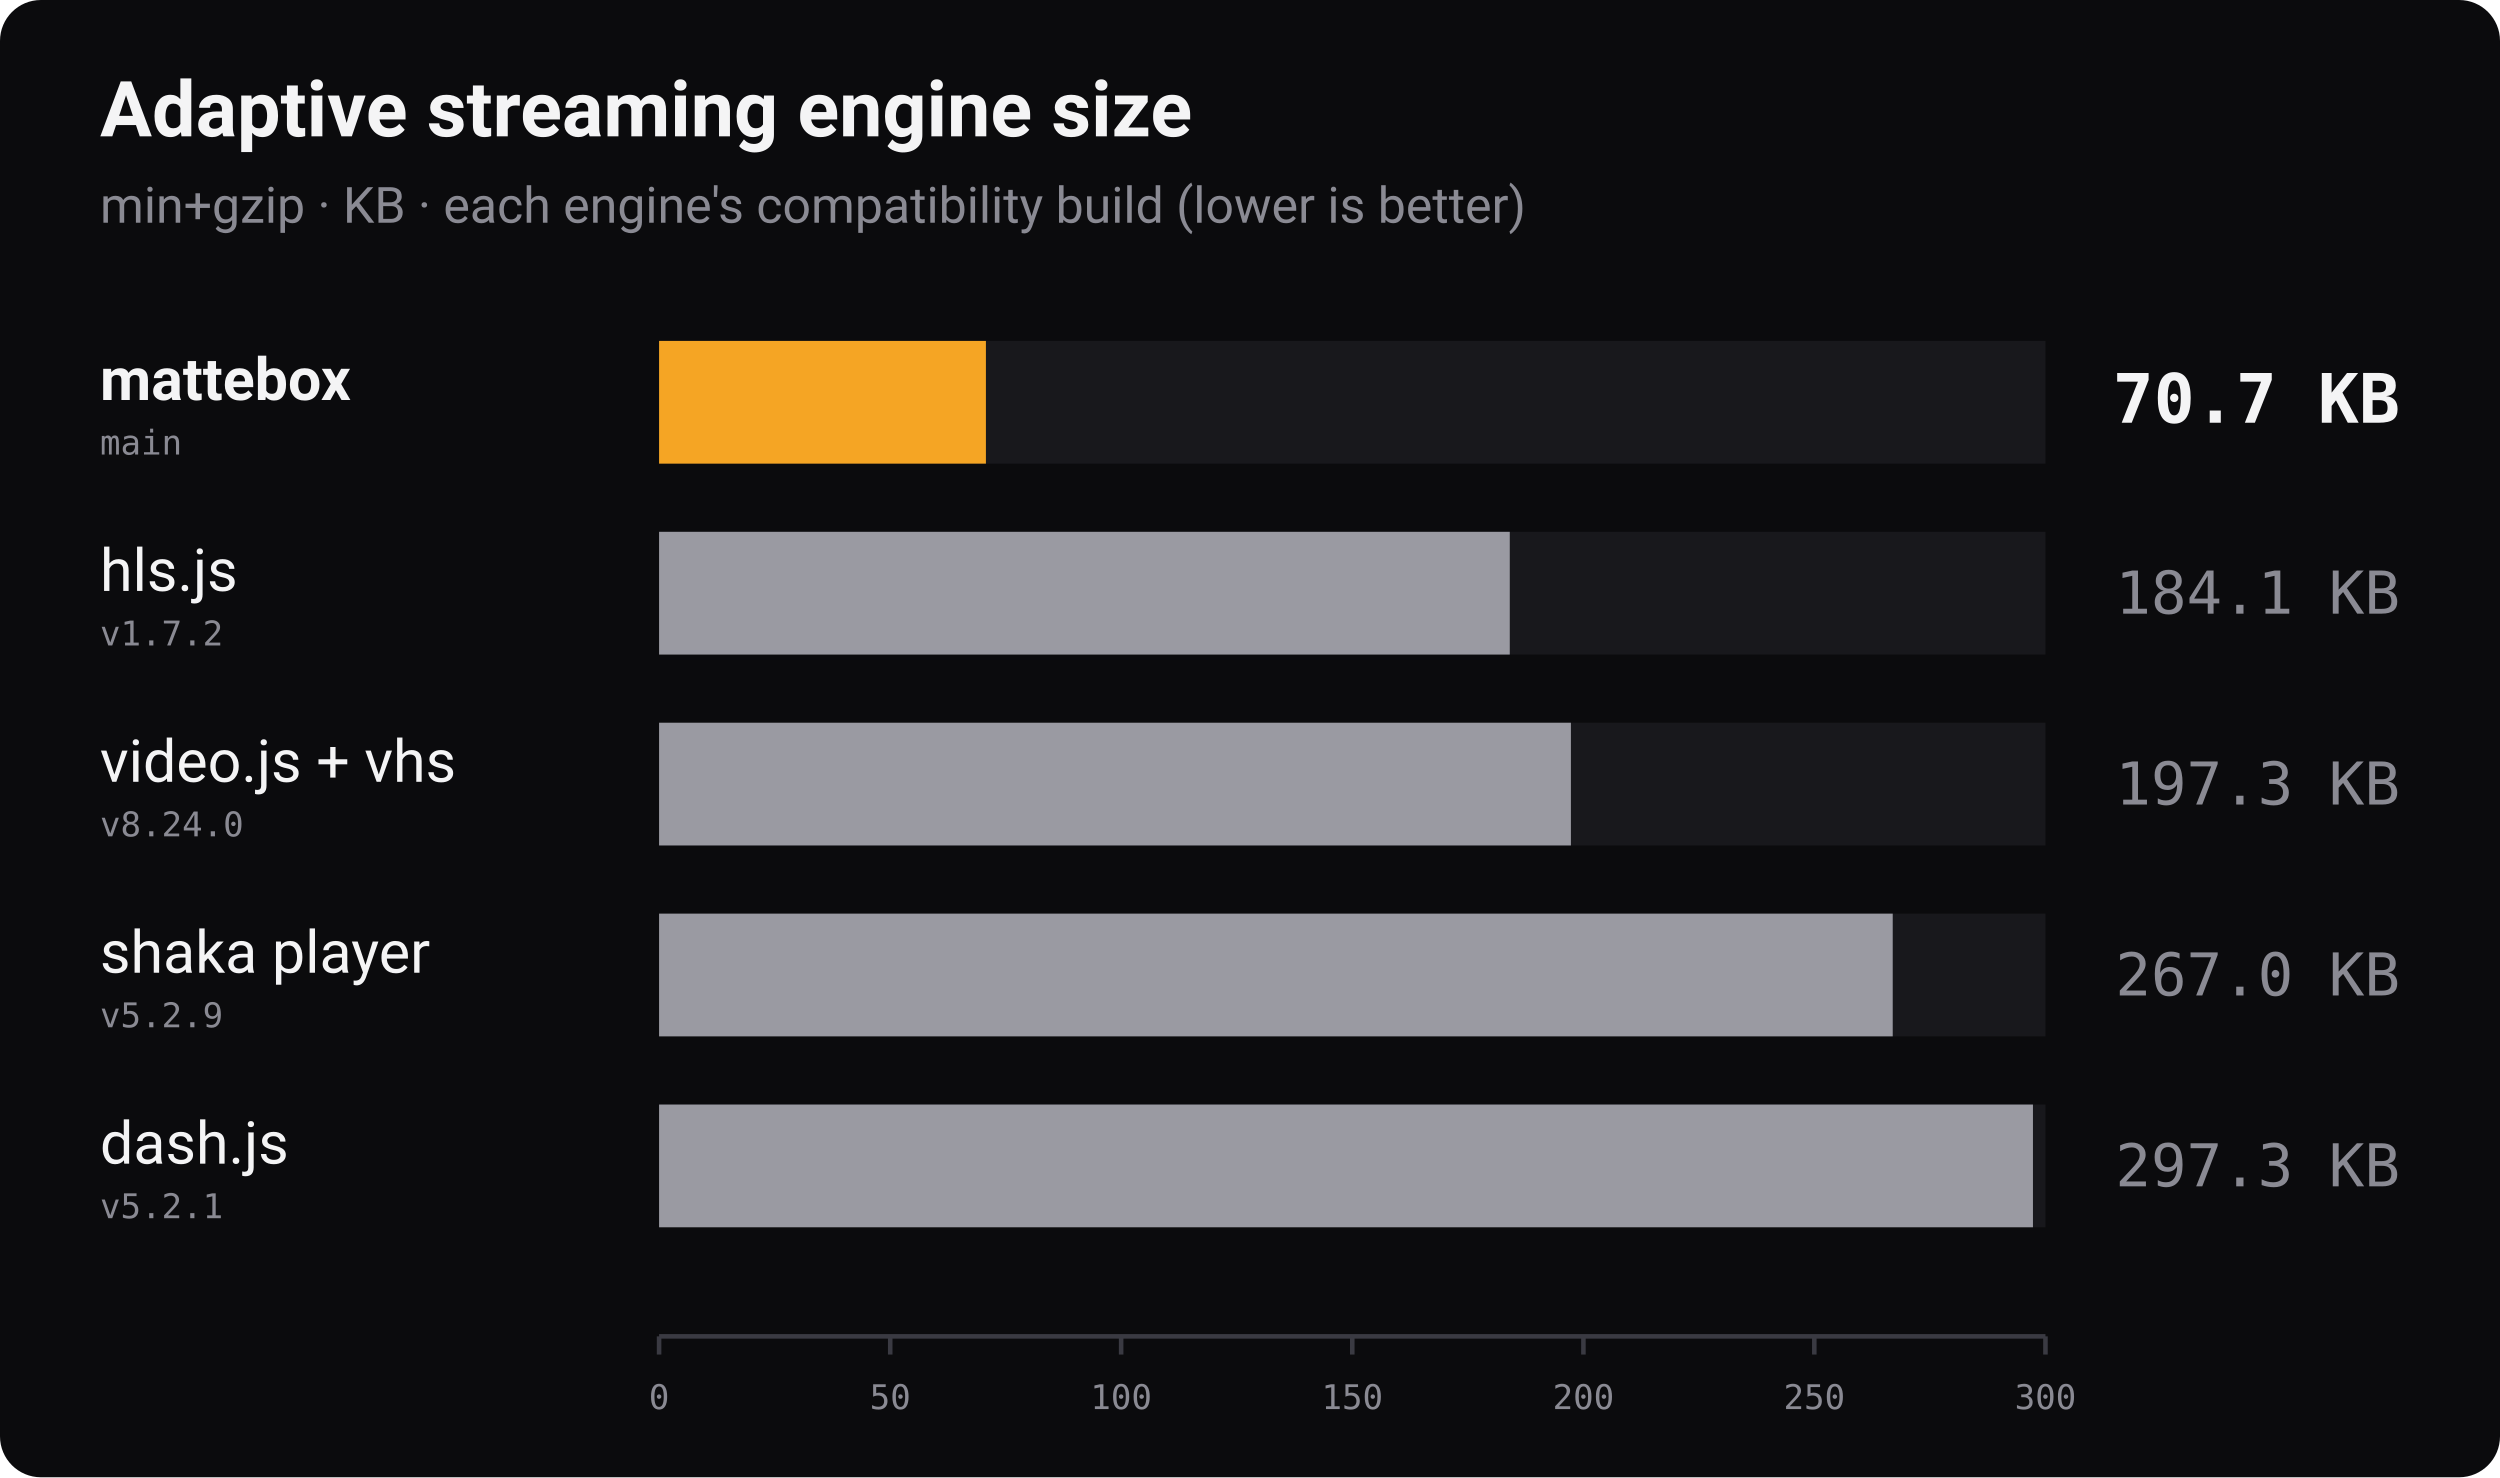
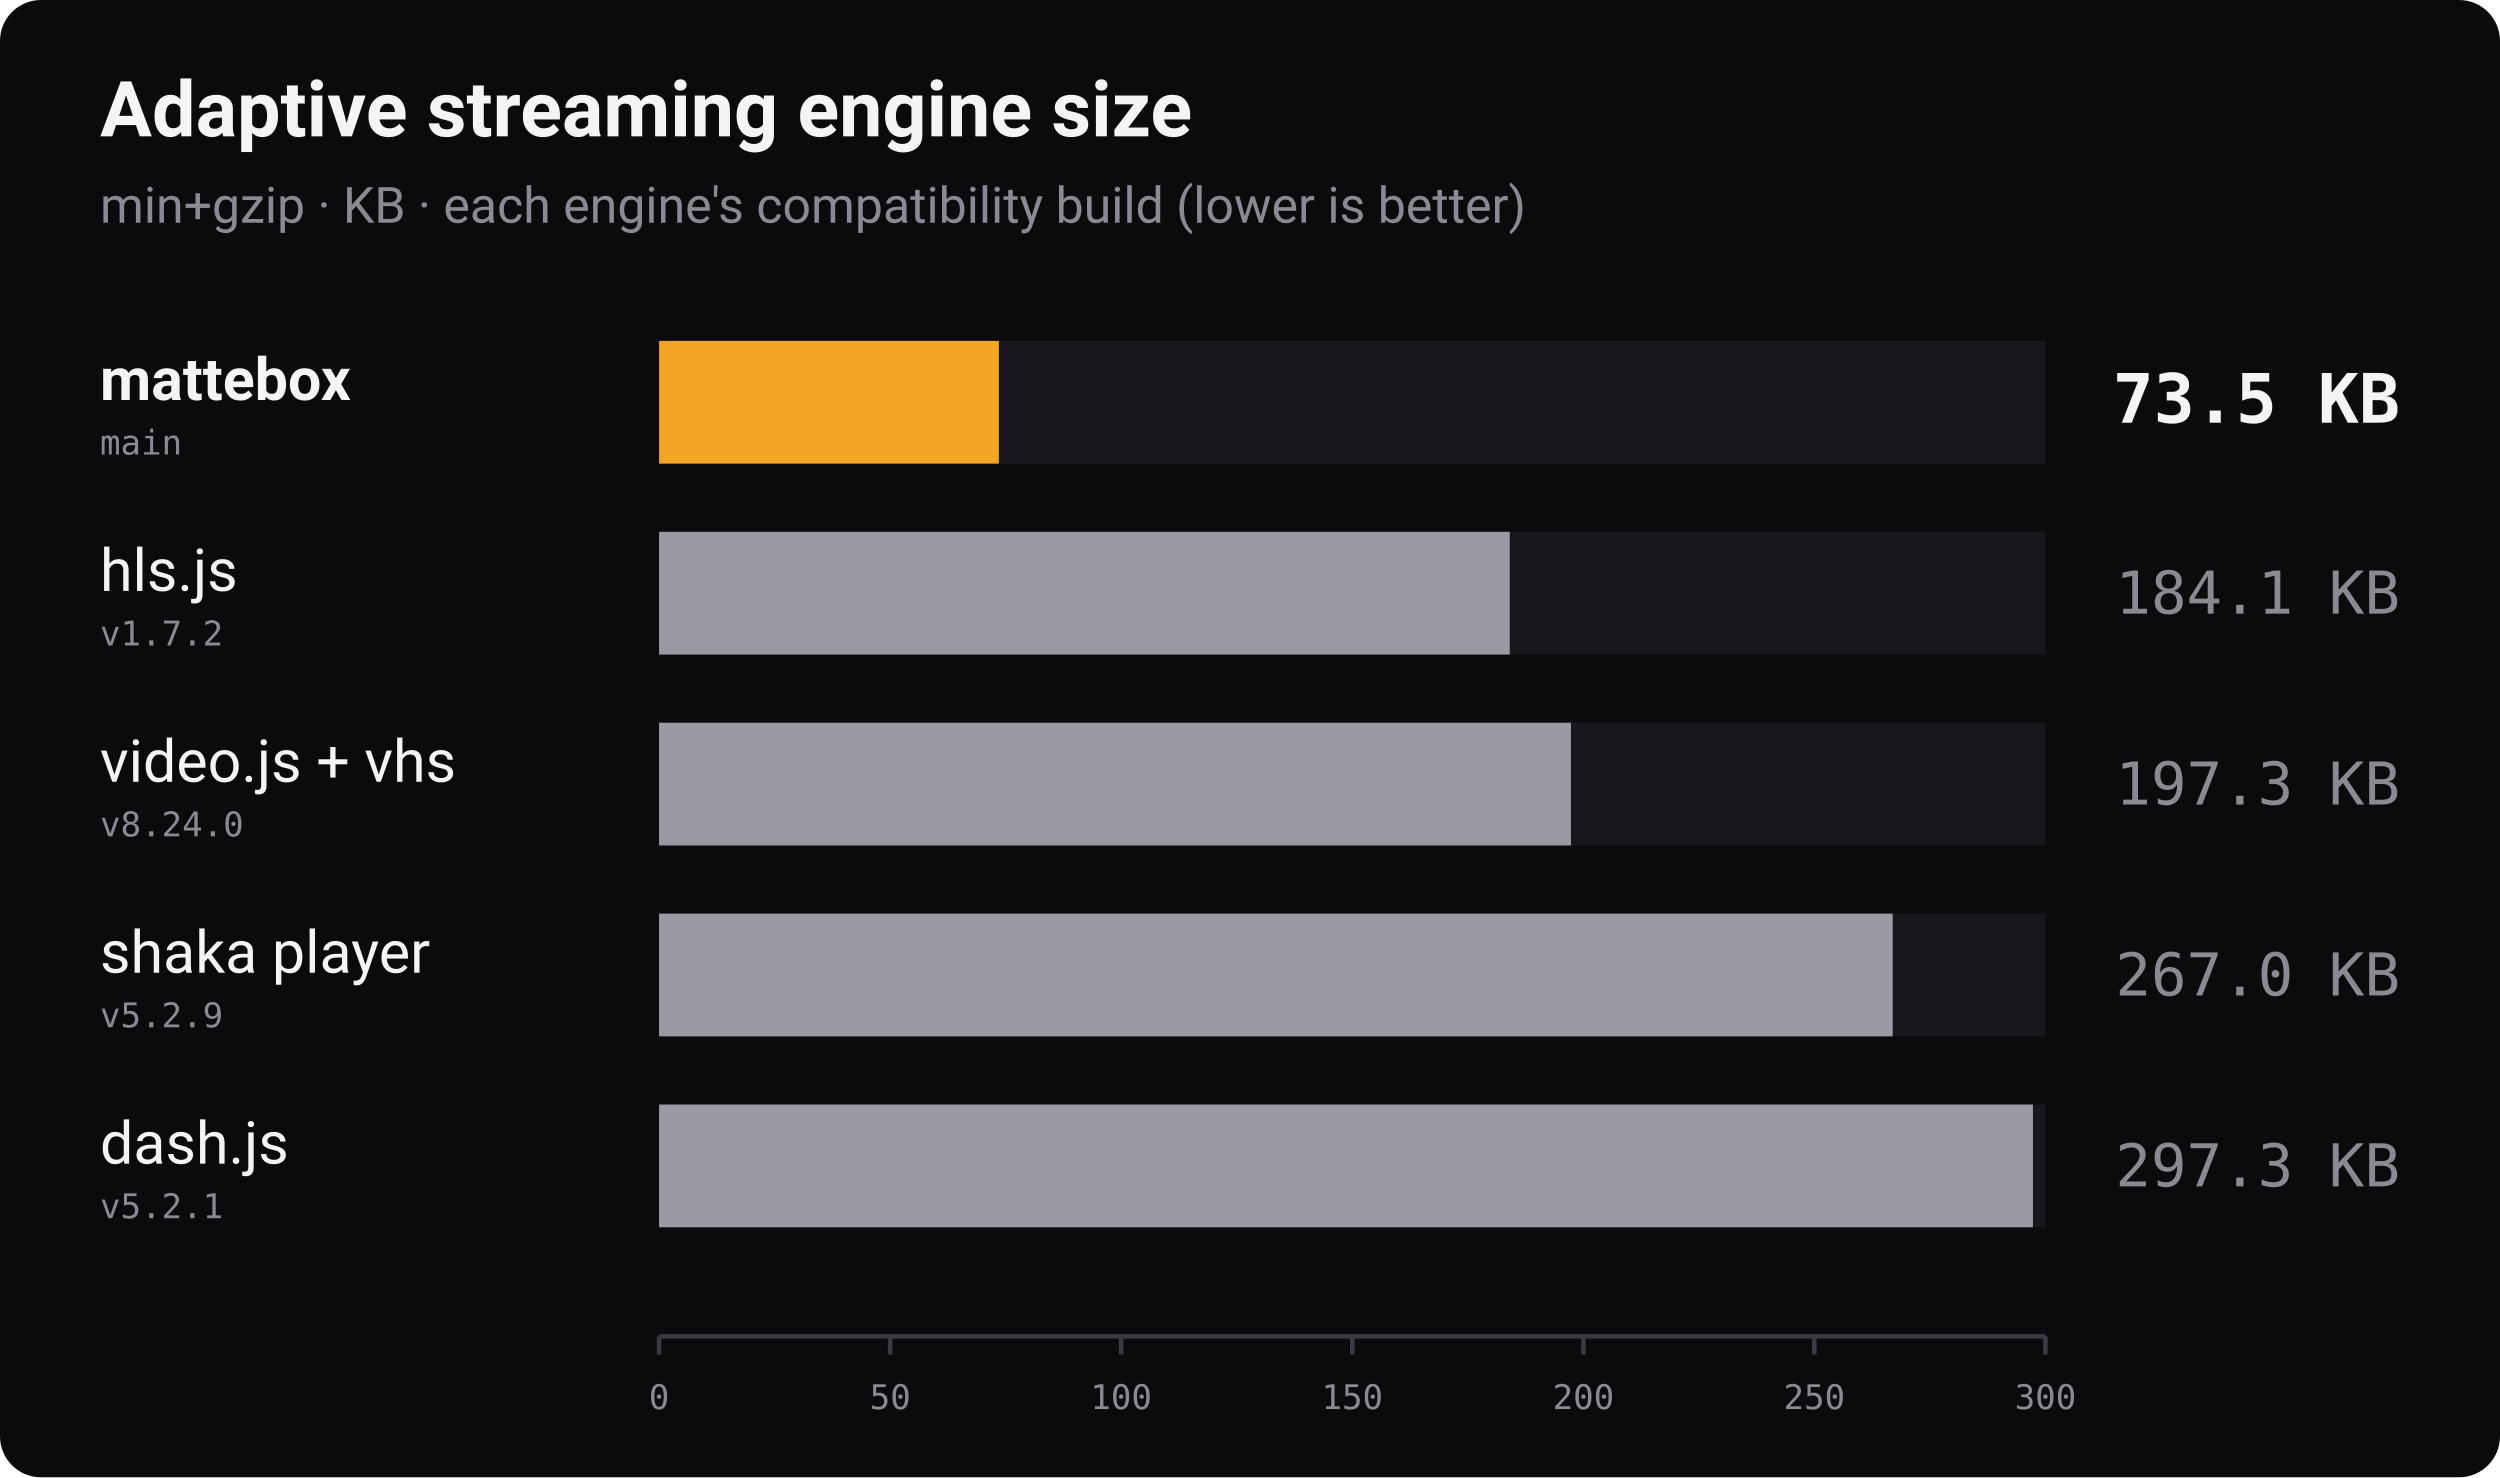
<svg xmlns="http://www.w3.org/2000/svg" width="1100" height="650" viewBox="0 0 1100 650" role="img" aria-label="Bundle size of adaptive streaming players, min+gzip, lower is better">
  <rect width="1100" height="650" rx="18" fill="#0b0b0d" />
  <text x="44" y="60" font-family="-apple-system, 'Segoe UI', Roboto, Helvetica, Arial, sans-serif" font-size="34" font-weight="700" fill="#f4f4f5">Adaptive streaming engine size</text>
  <text x="44" y="98" font-family="-apple-system, 'Segoe UI', Roboto, Helvetica, Arial, sans-serif" font-size="22" fill="#8a8a93">min+gzip · KB · each engine's compatibility build (lower is better)</text>
  <text x="44" y="176" font-family="-apple-system, 'Segoe UI', Roboto, Helvetica, Arial, sans-serif" font-size="26" font-weight="700" fill="#f4f4f5">mattebox</text>
  <text x="44" y="200" font-family="ui-monospace, 'SF Mono', Menlo, Consolas, monospace" font-size="15" fill="#8a8a93">main</text>
  <rect x="290" y="150" width="610" height="54" fill="#18181c" />
-   <rect x="290" y="150" width="143.8" height="54" fill="#f5a524" />
-   <text x="1056" y="186" text-anchor="end" font-family="ui-monospace, 'SF Mono', Menlo, Consolas, monospace" font-size="30" font-weight="700" fill="#f4f4f5">70.7 KB</text>
+   <rect x="290" y="150" width="149.5" height="54" fill="#f5a524" />
+   <text x="1056" y="186" text-anchor="end" font-family="ui-monospace, 'SF Mono', Menlo, Consolas, monospace" font-size="30" font-weight="700" fill="#f4f4f5">73.5 KB</text>
  <text x="44" y="260" font-family="-apple-system, 'Segoe UI', Roboto, Helvetica, Arial, sans-serif" font-size="26" font-weight="400" fill="#f4f4f5">hls.js</text>
  <text x="44" y="284" font-family="ui-monospace, 'SF Mono', Menlo, Consolas, monospace" font-size="15" fill="#8a8a93">v1.7.2</text>
  <rect x="290" y="234" width="610" height="54" fill="#18181c" />
  <rect x="290" y="234" width="374.3" height="54" fill="#9a9aa2" />
  <text x="1056" y="270" text-anchor="end" font-family="ui-monospace, 'SF Mono', Menlo, Consolas, monospace" font-size="26" font-weight="400" fill="#8a8a93">184.1 KB</text>
  <text x="44" y="344" font-family="-apple-system, 'Segoe UI', Roboto, Helvetica, Arial, sans-serif" font-size="26" font-weight="400" fill="#f4f4f5">video.js + vhs</text>
  <text x="44" y="368" font-family="ui-monospace, 'SF Mono', Menlo, Consolas, monospace" font-size="15" fill="#8a8a93">v8.24.0</text>
  <rect x="290" y="318" width="610" height="54" fill="#18181c" />
  <rect x="290" y="318" width="401.2" height="54" fill="#9a9aa2" />
  <text x="1056" y="354" text-anchor="end" font-family="ui-monospace, 'SF Mono', Menlo, Consolas, monospace" font-size="26" font-weight="400" fill="#8a8a93">197.3 KB</text>
  <text x="44" y="428" font-family="-apple-system, 'Segoe UI', Roboto, Helvetica, Arial, sans-serif" font-size="26" font-weight="400" fill="#f4f4f5">shaka player</text>
  <text x="44" y="452" font-family="ui-monospace, 'SF Mono', Menlo, Consolas, monospace" font-size="15" fill="#8a8a93">v5.2.9</text>
  <rect x="290" y="402" width="610" height="54" fill="#18181c" />
  <rect x="290" y="402" width="542.8" height="54" fill="#9a9aa2" />
  <text x="1056" y="438" text-anchor="end" font-family="ui-monospace, 'SF Mono', Menlo, Consolas, monospace" font-size="26" font-weight="400" fill="#8a8a93">267.0 KB</text>
  <text x="44" y="512" font-family="-apple-system, 'Segoe UI', Roboto, Helvetica, Arial, sans-serif" font-size="26" font-weight="400" fill="#f4f4f5">dash.js</text>
  <text x="44" y="536" font-family="ui-monospace, 'SF Mono', Menlo, Consolas, monospace" font-size="15" fill="#8a8a93">v5.2.1</text>
  <rect x="290" y="486" width="610" height="54" fill="#18181c" />
  <rect x="290" y="486" width="604.5" height="54" fill="#9a9aa2" />
  <text x="1056" y="522" text-anchor="end" font-family="ui-monospace, 'SF Mono', Menlo, Consolas, monospace" font-size="26" font-weight="400" fill="#8a8a93">297.3 KB</text>
  <line x1="290" y1="588" x2="900" y2="588" stroke="#3a3a42" stroke-width="2" />
  <line x1="290.0" y1="588" x2="290.0" y2="596" stroke="#3a3a42" stroke-width="2" />
  <text x="290.0" y="620" text-anchor="middle" font-family="ui-monospace, 'SF Mono', Menlo, Consolas, monospace" font-size="15" fill="#8a8a93">0</text>
  <line x1="391.7" y1="588" x2="391.7" y2="596" stroke="#3a3a42" stroke-width="2" />
  <text x="391.7" y="620" text-anchor="middle" font-family="ui-monospace, 'SF Mono', Menlo, Consolas, monospace" font-size="15" fill="#8a8a93">50</text>
  <line x1="493.3" y1="588" x2="493.3" y2="596" stroke="#3a3a42" stroke-width="2" />
  <text x="493.3" y="620" text-anchor="middle" font-family="ui-monospace, 'SF Mono', Menlo, Consolas, monospace" font-size="15" fill="#8a8a93">100</text>
  <line x1="595.0" y1="588" x2="595.0" y2="596" stroke="#3a3a42" stroke-width="2" />
  <text x="595.0" y="620" text-anchor="middle" font-family="ui-monospace, 'SF Mono', Menlo, Consolas, monospace" font-size="15" fill="#8a8a93">150</text>
  <line x1="696.7" y1="588" x2="696.7" y2="596" stroke="#3a3a42" stroke-width="2" />
  <text x="696.7" y="620" text-anchor="middle" font-family="ui-monospace, 'SF Mono', Menlo, Consolas, monospace" font-size="15" fill="#8a8a93">200</text>
  <line x1="798.3" y1="588" x2="798.3" y2="596" stroke="#3a3a42" stroke-width="2" />
  <text x="798.3" y="620" text-anchor="middle" font-family="ui-monospace, 'SF Mono', Menlo, Consolas, monospace" font-size="15" fill="#8a8a93">250</text>
  <line x1="900.0" y1="588" x2="900.0" y2="596" stroke="#3a3a42" stroke-width="2" />
  <text x="900.0" y="620" text-anchor="middle" font-family="ui-monospace, 'SF Mono', Menlo, Consolas, monospace" font-size="15" fill="#8a8a93">300</text>
</svg>
